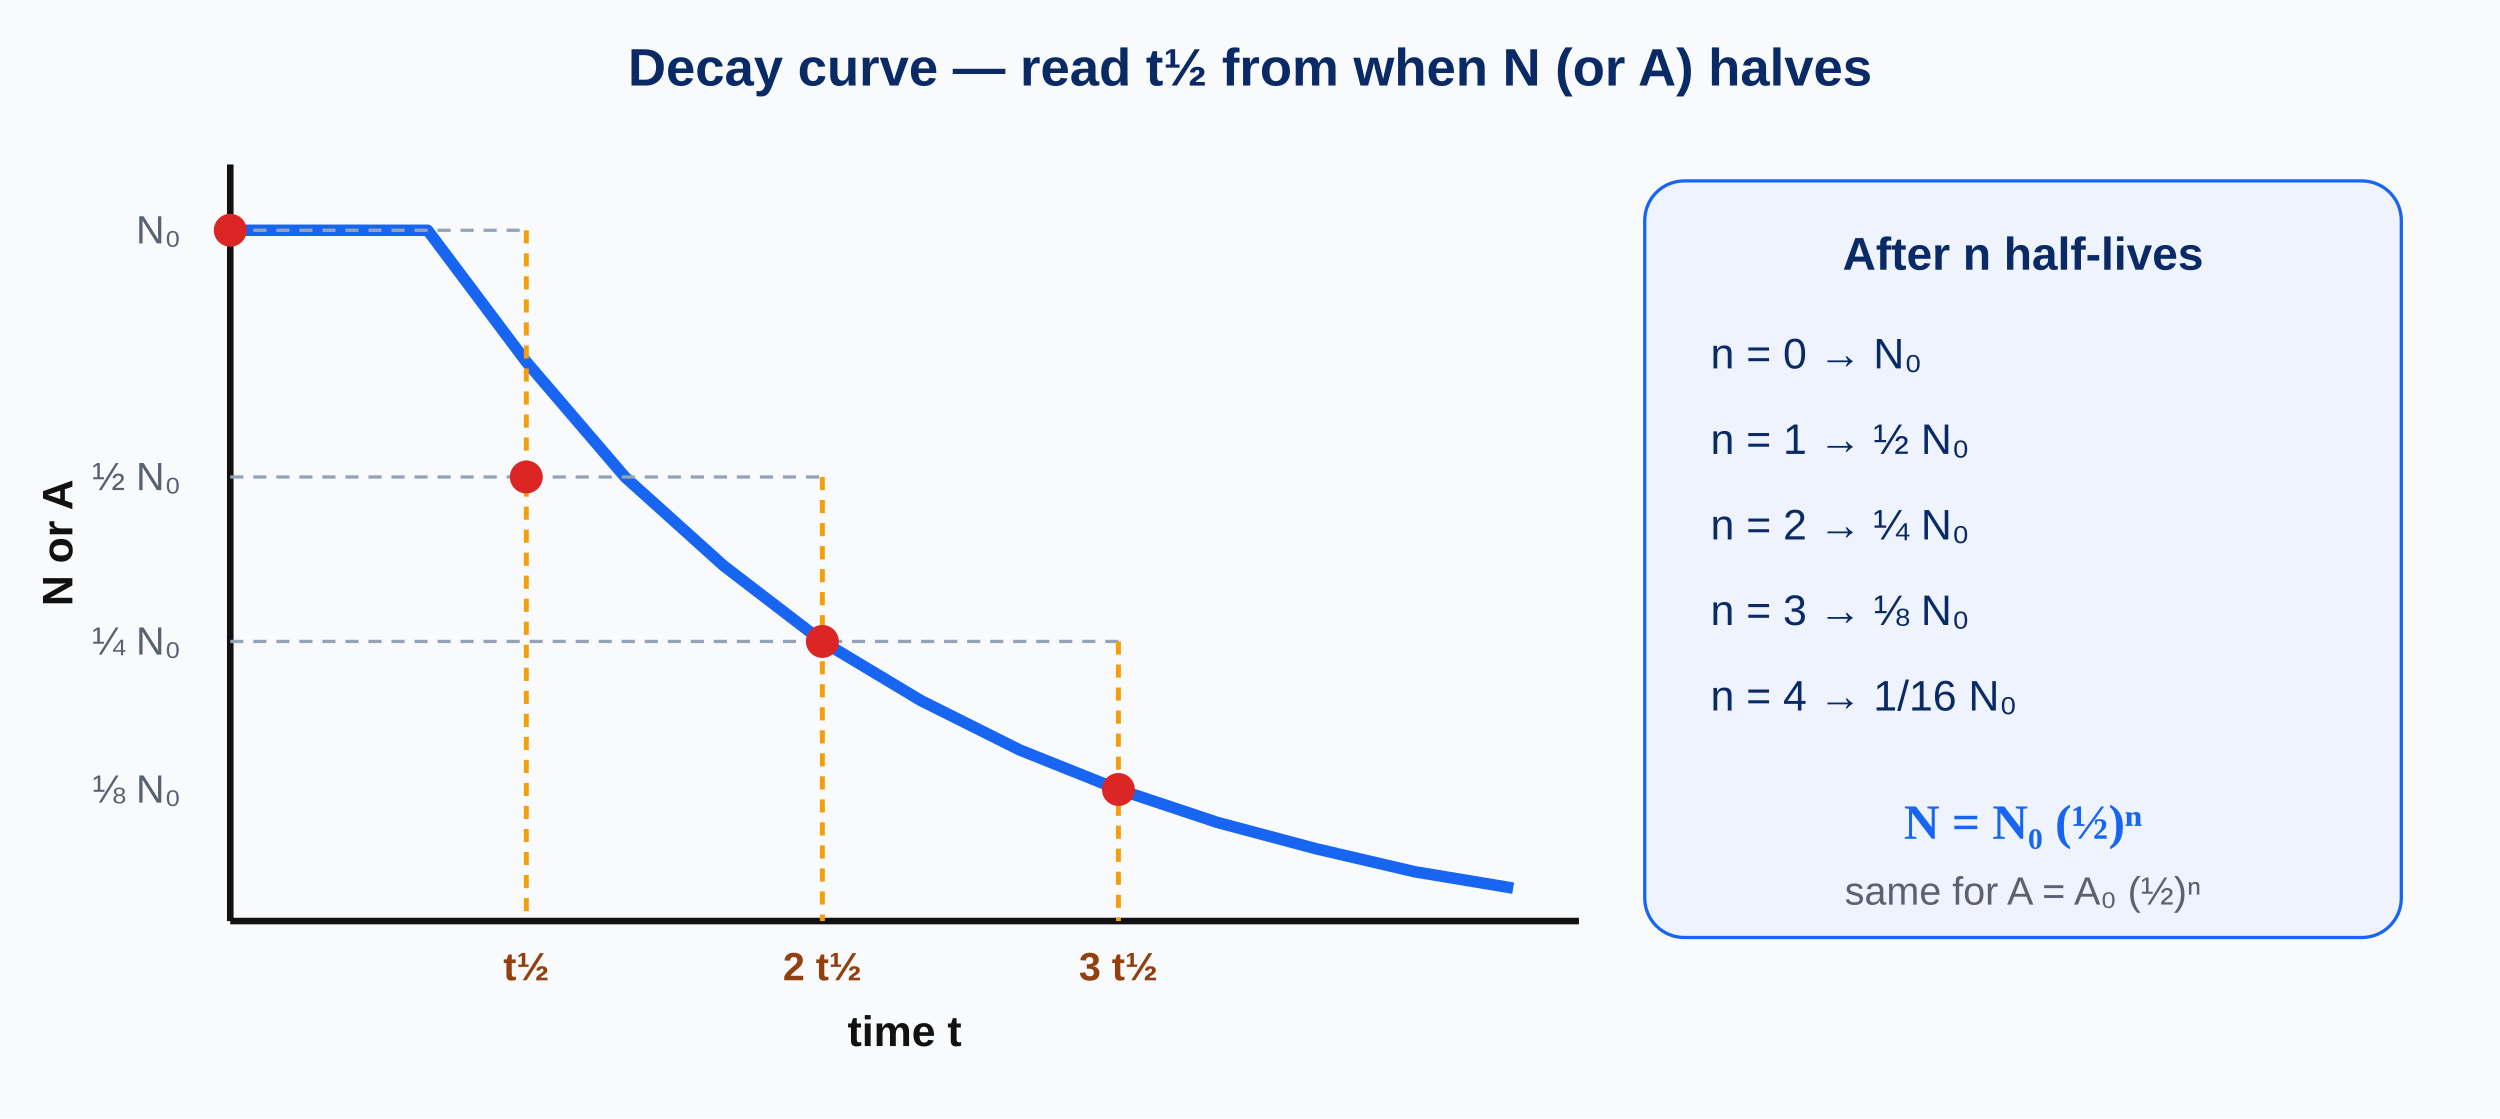
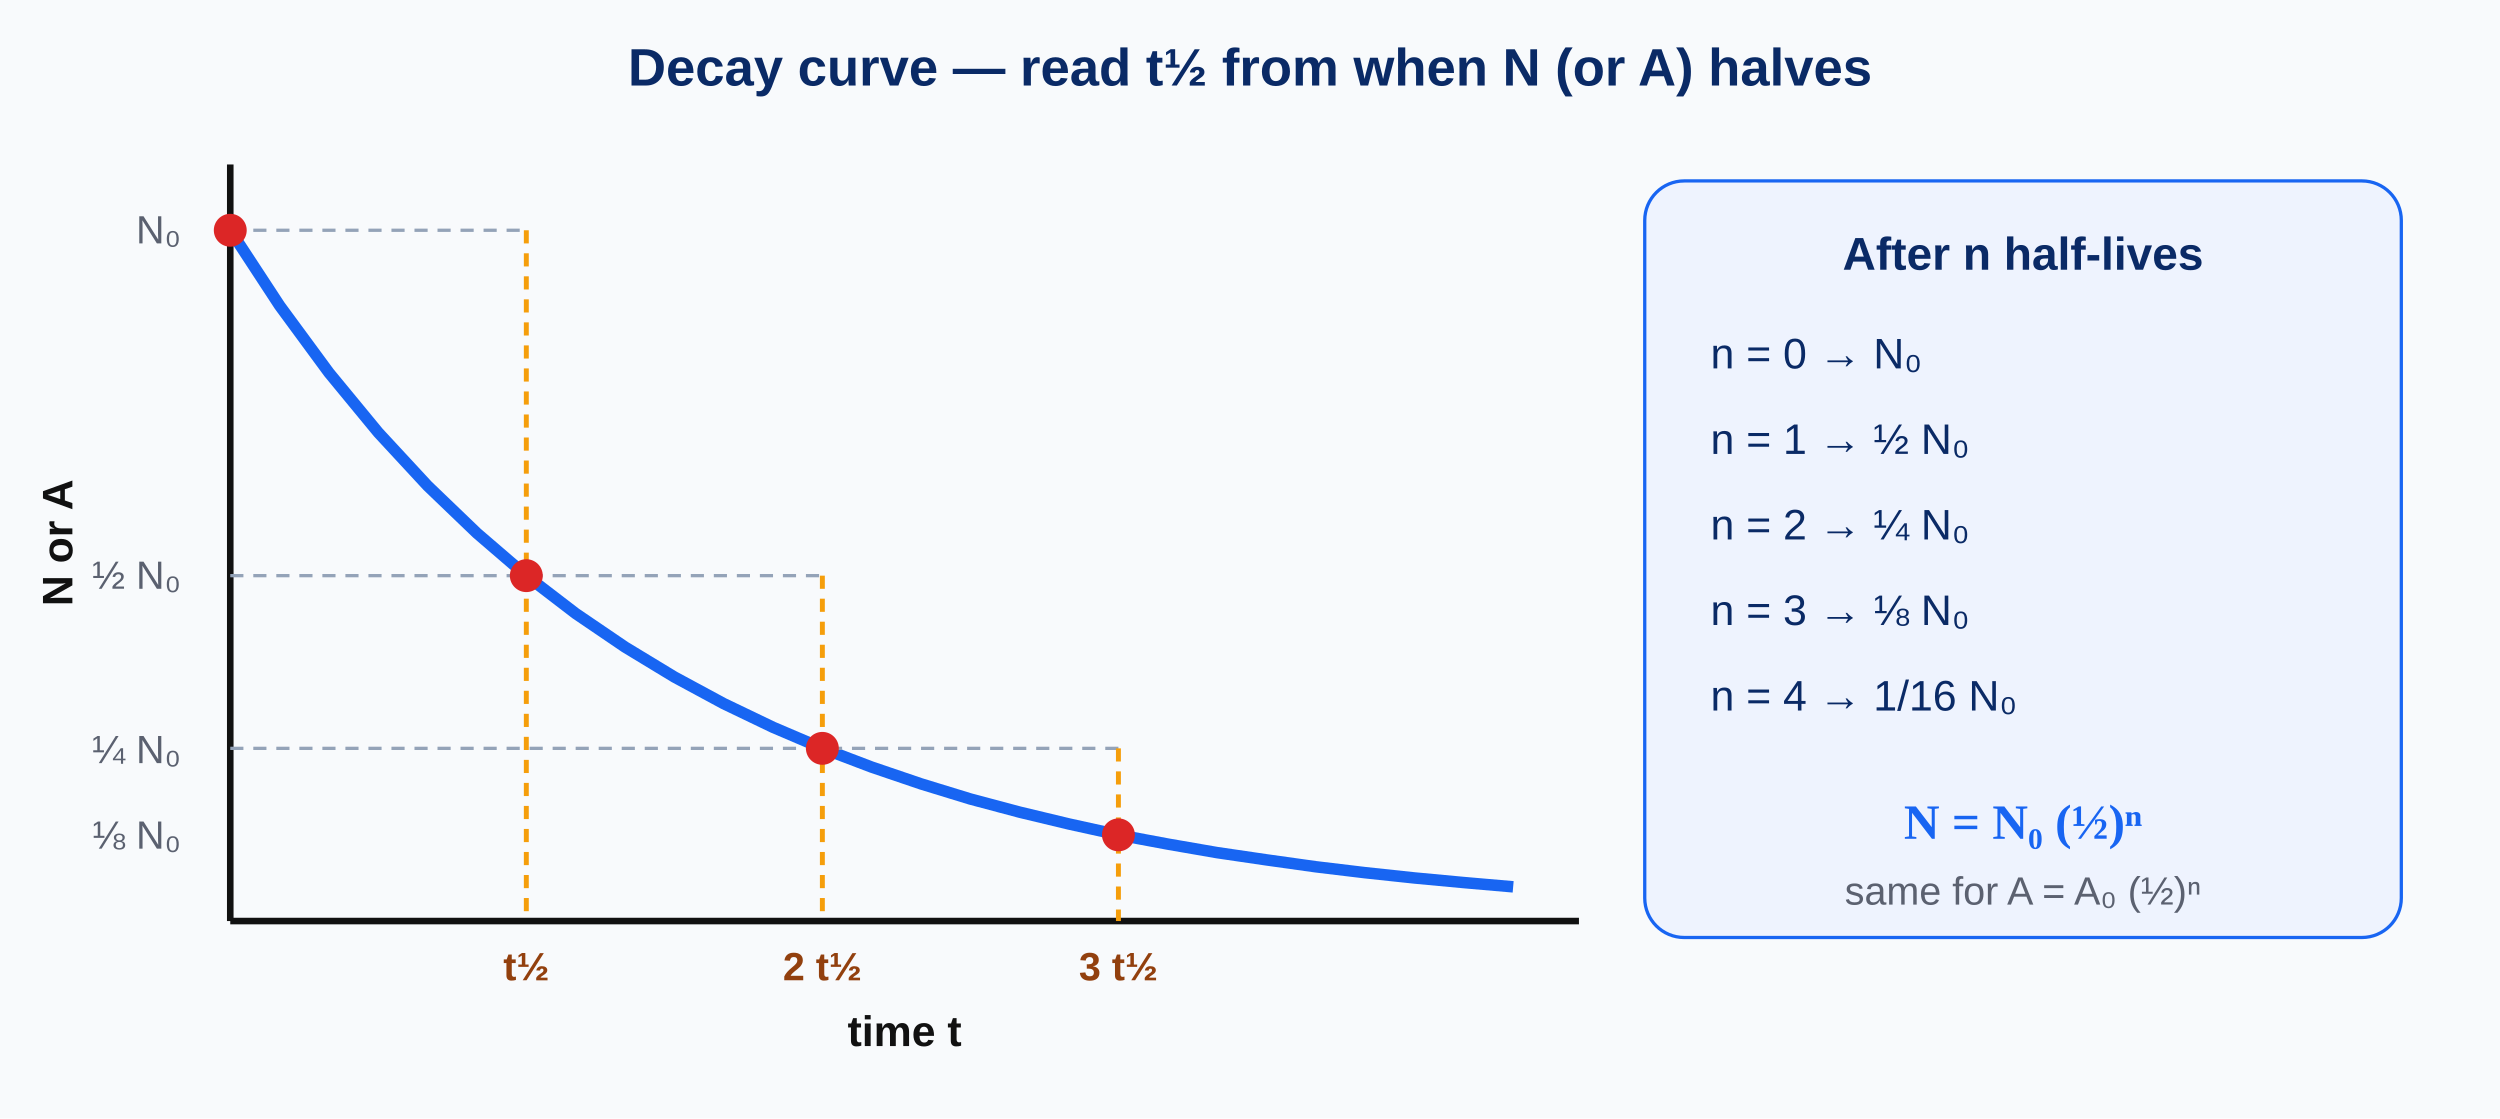
<svg xmlns="http://www.w3.org/2000/svg" viewBox="0 0 760 340" role="img" aria-label="Decay curve: N or A halves every half-life; read T half from the graph">
  <rect width="760" height="340" fill="#f8fafc" />
  <text x="380" y="26" text-anchor="middle" font-family="Segoe UI,Arial,sans-serif" font-size="16" font-weight="700" fill="#0a2a66">Decay curve — read t½ from when N (or A) halves</text>
  <line x1="70" y1="280" x2="480" y2="280" stroke="#111" stroke-width="2" />
  <line x1="70" y1="280" x2="70" y2="50" stroke="#111" stroke-width="2" />
  <text x="275" y="318" text-anchor="middle" font-family="Segoe UI,Arial,sans-serif" font-size="13" font-weight="700" fill="#111">time t</text>
  <text transform="translate(22 165) rotate(-90)" text-anchor="middle" font-family="Segoe UI,Arial,sans-serif" font-size="13" font-weight="700" fill="#111">N or A</text>
-   <polyline fill="none" stroke="#1865f2" stroke-width="3.5" stroke-linejoin="round" points="70,70 130,70 160,110 190,145 220,172 250,195 280,213 310,228 340,240 370,250 400,258 430,265 460,270" />
+   <polyline fill="none" stroke="#1865f2" stroke-width="3.5" stroke-linejoin="round" points="70,70.0 85,92.9 100,113.3 115,131.5 130,147.7 145,162.1 160,175.0 175,186.5 190,196.7 205,205.8 220,213.9 235,221.1 250,227.5 265,233.2 280,238.3 295,242.9 310,246.9 325,250.5 340,253.8 355,256.6 370,259.2 385,261.4 400,263.5 415,265.3 430,266.9 445,268.3 460,269.6" />
  <line x1="70" y1="70" x2="160" y2="70" stroke="#94a3b8" stroke-dasharray="4 3" />
  <line x1="160" y1="70" x2="160" y2="280" stroke="#f59e0b" stroke-width="1.5" stroke-dasharray="4 3" />
-   <line x1="70" y1="145" x2="250" y2="145" stroke="#94a3b8" stroke-dasharray="4 3" />
-   <line x1="250" y1="145" x2="250" y2="280" stroke="#f59e0b" stroke-width="1.5" stroke-dasharray="4 3" />
-   <line x1="70" y1="195" x2="340" y2="195" stroke="#94a3b8" stroke-dasharray="4 3" />
-   <line x1="340" y1="195" x2="340" y2="280" stroke="#f59e0b" stroke-width="1.5" stroke-dasharray="4 3" />
+   <line x1="70" y1="175" x2="250" y2="175" stroke="#94a3b8" stroke-dasharray="4 3" />
+   <line x1="250" y1="175" x2="250" y2="280" stroke="#f59e0b" stroke-width="1.5" stroke-dasharray="4 3" />
+   <line x1="70" y1="227.5" x2="340" y2="227.5" stroke="#94a3b8" stroke-dasharray="4 3" />
+   <line x1="340" y1="227.5" x2="340" y2="280" stroke="#f59e0b" stroke-width="1.5" stroke-dasharray="4 3" />
  <circle cx="70" cy="70" r="5" fill="#dc2626" />
-   <circle cx="160" cy="145" r="5" fill="#dc2626" />
-   <circle cx="250" cy="195" r="5" fill="#dc2626" />
-   <circle cx="340" cy="240" r="5" fill="#dc2626" />
+   <circle cx="160" cy="175" r="5" fill="#dc2626" />
+   <circle cx="250" cy="227.5" r="5" fill="#dc2626" />
+   <circle cx="340" cy="253.8" r="5" fill="#dc2626" />
  <text x="55" y="74" text-anchor="end" font-family="Segoe UI,Arial,sans-serif" font-size="12" fill="#5b6170">N₀</text>
-   <text x="55" y="149" text-anchor="end" font-family="Segoe UI,Arial,sans-serif" font-size="12" fill="#5b6170">½ N₀</text>
-   <text x="55" y="199" text-anchor="end" font-family="Segoe UI,Arial,sans-serif" font-size="12" fill="#5b6170">¼ N₀</text>
-   <text x="55" y="244" text-anchor="end" font-family="Segoe UI,Arial,sans-serif" font-size="12" fill="#5b6170">⅛ N₀</text>
+   <text x="55" y="179" text-anchor="end" font-family="Segoe UI,Arial,sans-serif" font-size="12" fill="#5b6170">½ N₀</text>
+   <text x="55" y="232" text-anchor="end" font-family="Segoe UI,Arial,sans-serif" font-size="12" fill="#5b6170">¼ N₀</text>
+   <text x="55" y="258" text-anchor="end" font-family="Segoe UI,Arial,sans-serif" font-size="12" fill="#5b6170">⅛ N₀</text>
  <text x="160" y="298" text-anchor="middle" font-family="Segoe UI,Arial,sans-serif" font-size="12" font-weight="700" fill="#92400e">t½</text>
  <text x="250" y="298" text-anchor="middle" font-family="Segoe UI,Arial,sans-serif" font-size="12" font-weight="700" fill="#92400e">2 t½</text>
  <text x="340" y="298" text-anchor="middle" font-family="Segoe UI,Arial,sans-serif" font-size="12" font-weight="700" fill="#92400e">3 t½</text>
  <rect x="500" y="55" width="230" height="230" rx="12" fill="#eef3fe" stroke="#1865f2" />
  <text x="615" y="82" text-anchor="middle" font-family="Segoe UI,Arial,sans-serif" font-size="14" font-weight="800" fill="#0a2a66">After n half-lives</text>
  <text x="520" y="112" font-family="Segoe UI,Arial,sans-serif" font-size="13" fill="#0a2a66">n = 0 → N₀</text>
  <text x="520" y="138" font-family="Segoe UI,Arial,sans-serif" font-size="13" fill="#0a2a66">n = 1 → ½ N₀</text>
  <text x="520" y="164" font-family="Segoe UI,Arial,sans-serif" font-size="13" fill="#0a2a66">n = 2 → ¼ N₀</text>
  <text x="520" y="190" font-family="Segoe UI,Arial,sans-serif" font-size="13" fill="#0a2a66">n = 3 → ⅛ N₀</text>
  <text x="520" y="216" font-family="Segoe UI,Arial,sans-serif" font-size="13" fill="#0a2a66">n = 4 → 1/16 N₀</text>
  <text x="615" y="255" text-anchor="middle" font-family="Cambria Math,Times New Roman,serif" font-size="15" font-weight="700" fill="#1865f2">N = N₀ (½)ⁿ</text>
  <text x="615" y="275" text-anchor="middle" font-family="Segoe UI,Arial,sans-serif" font-size="12" fill="#5b6170">same for A = A₀ (½)ⁿ</text>
</svg>
